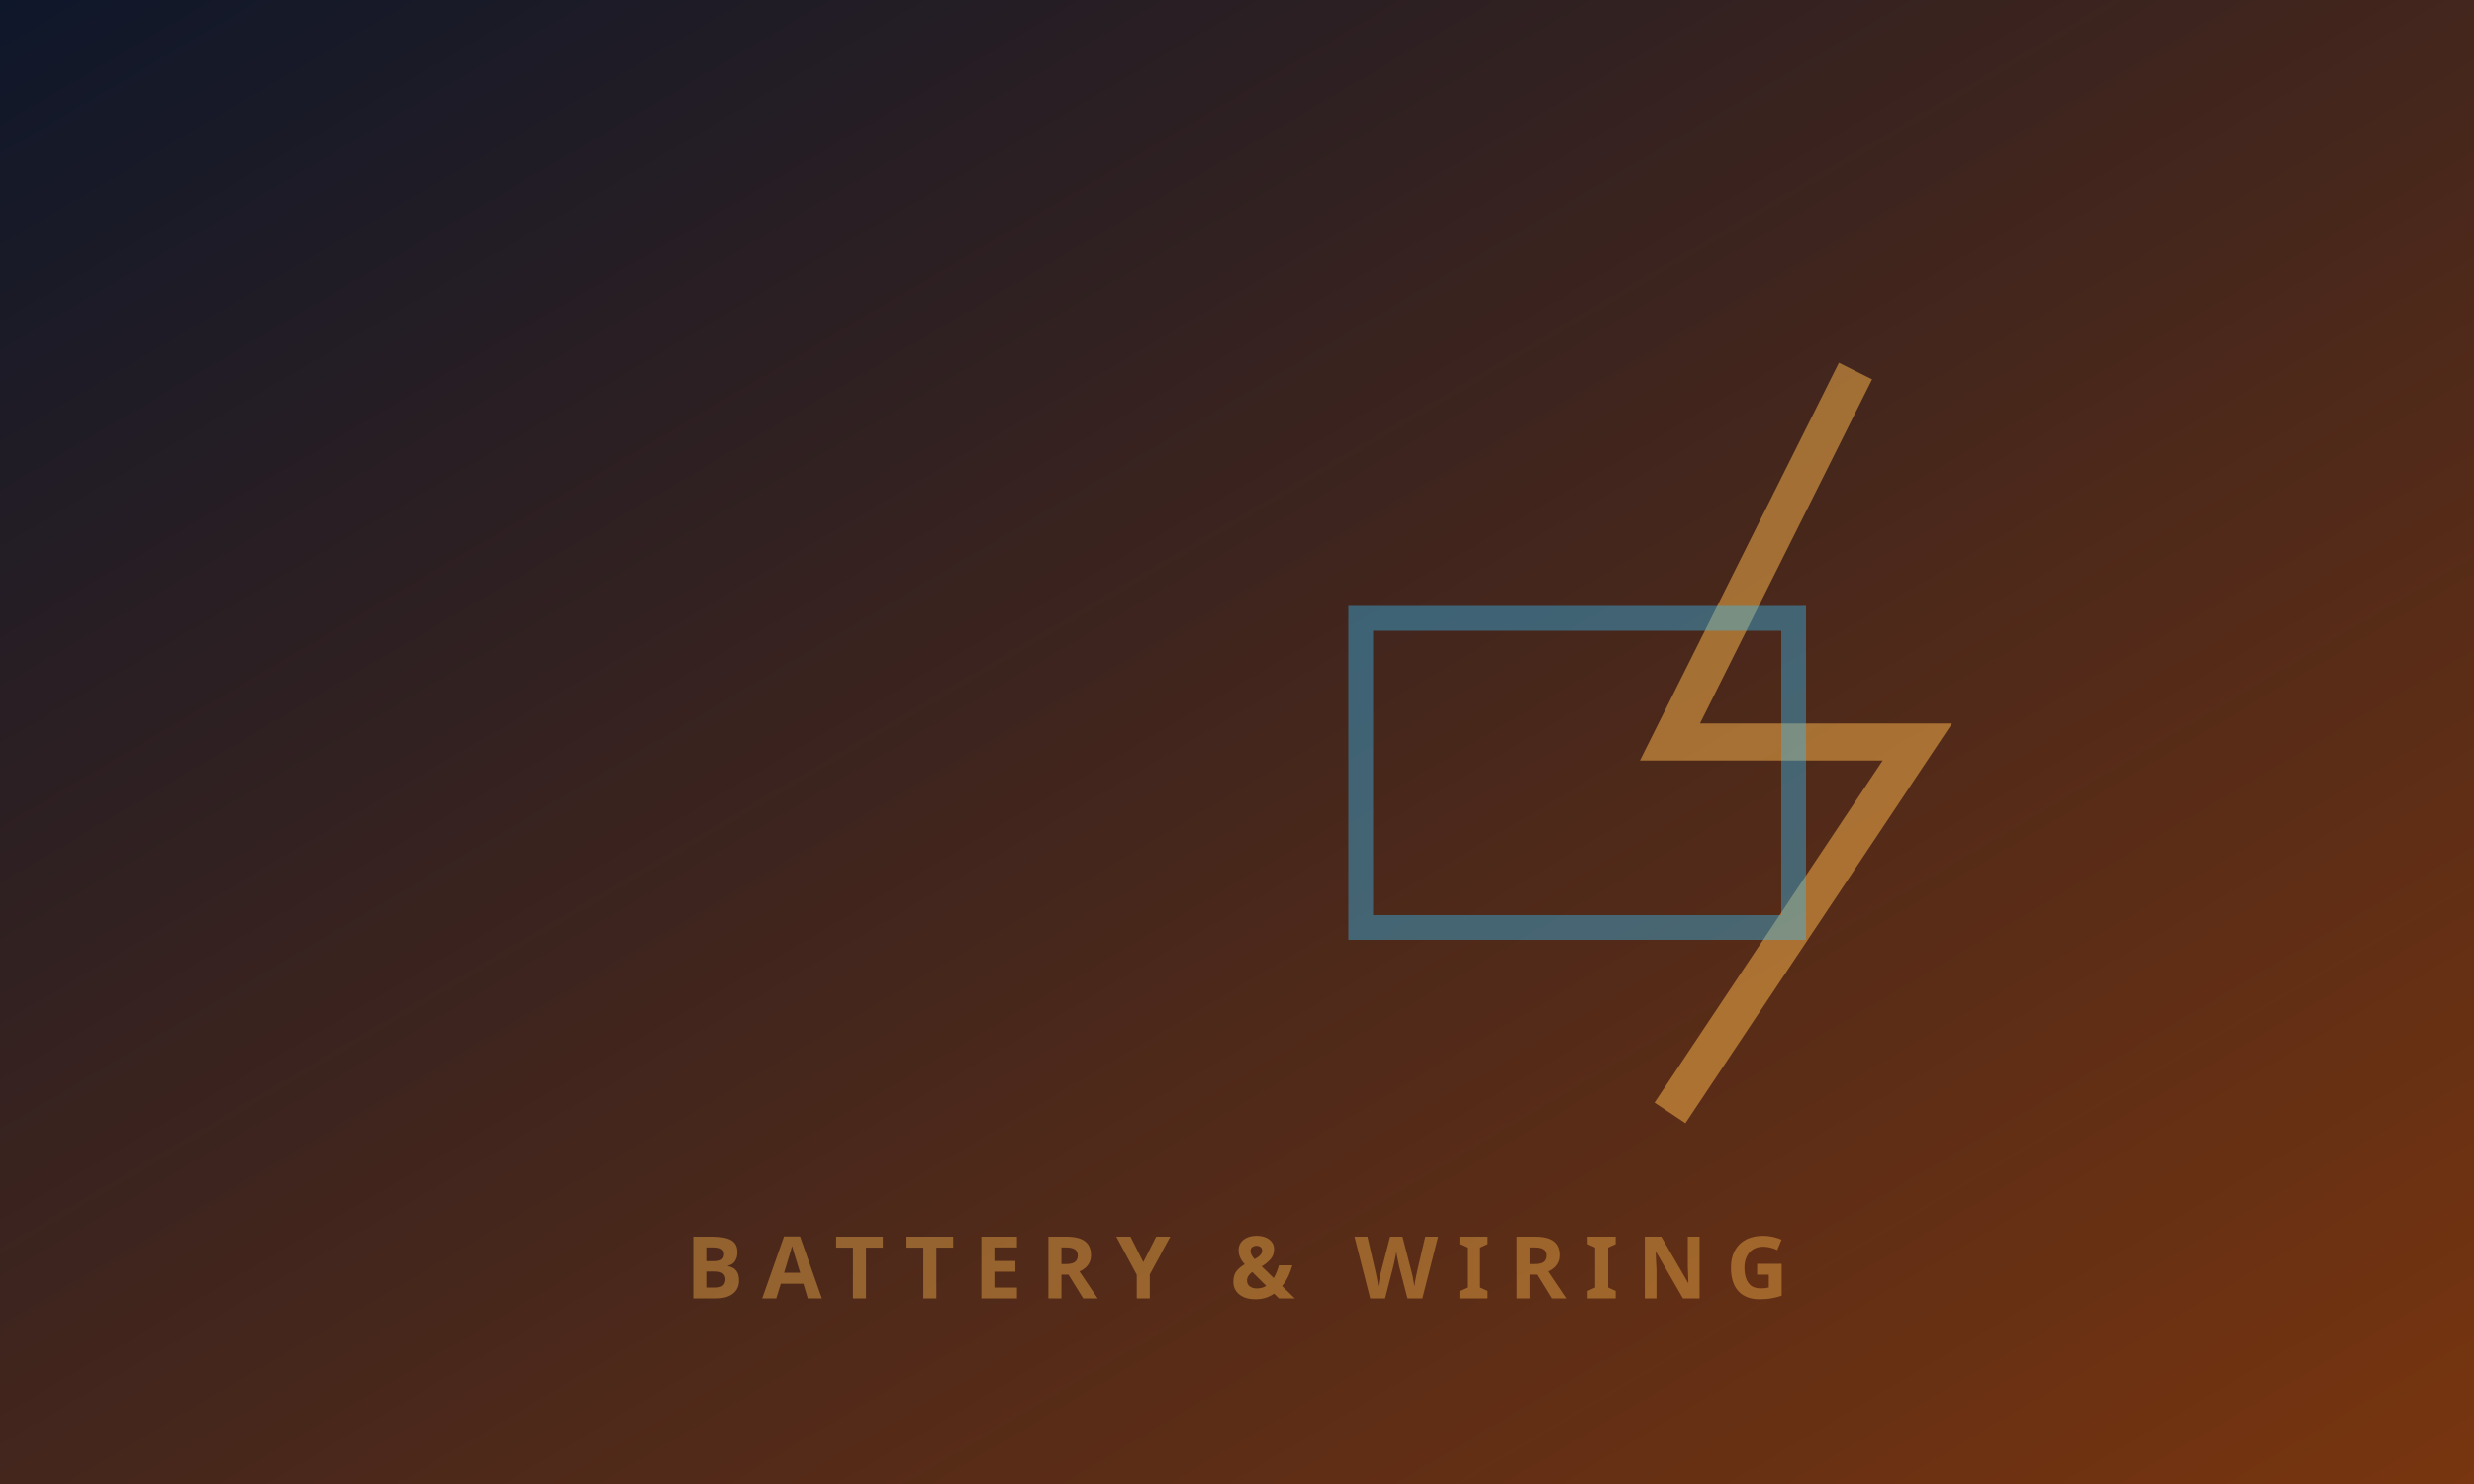
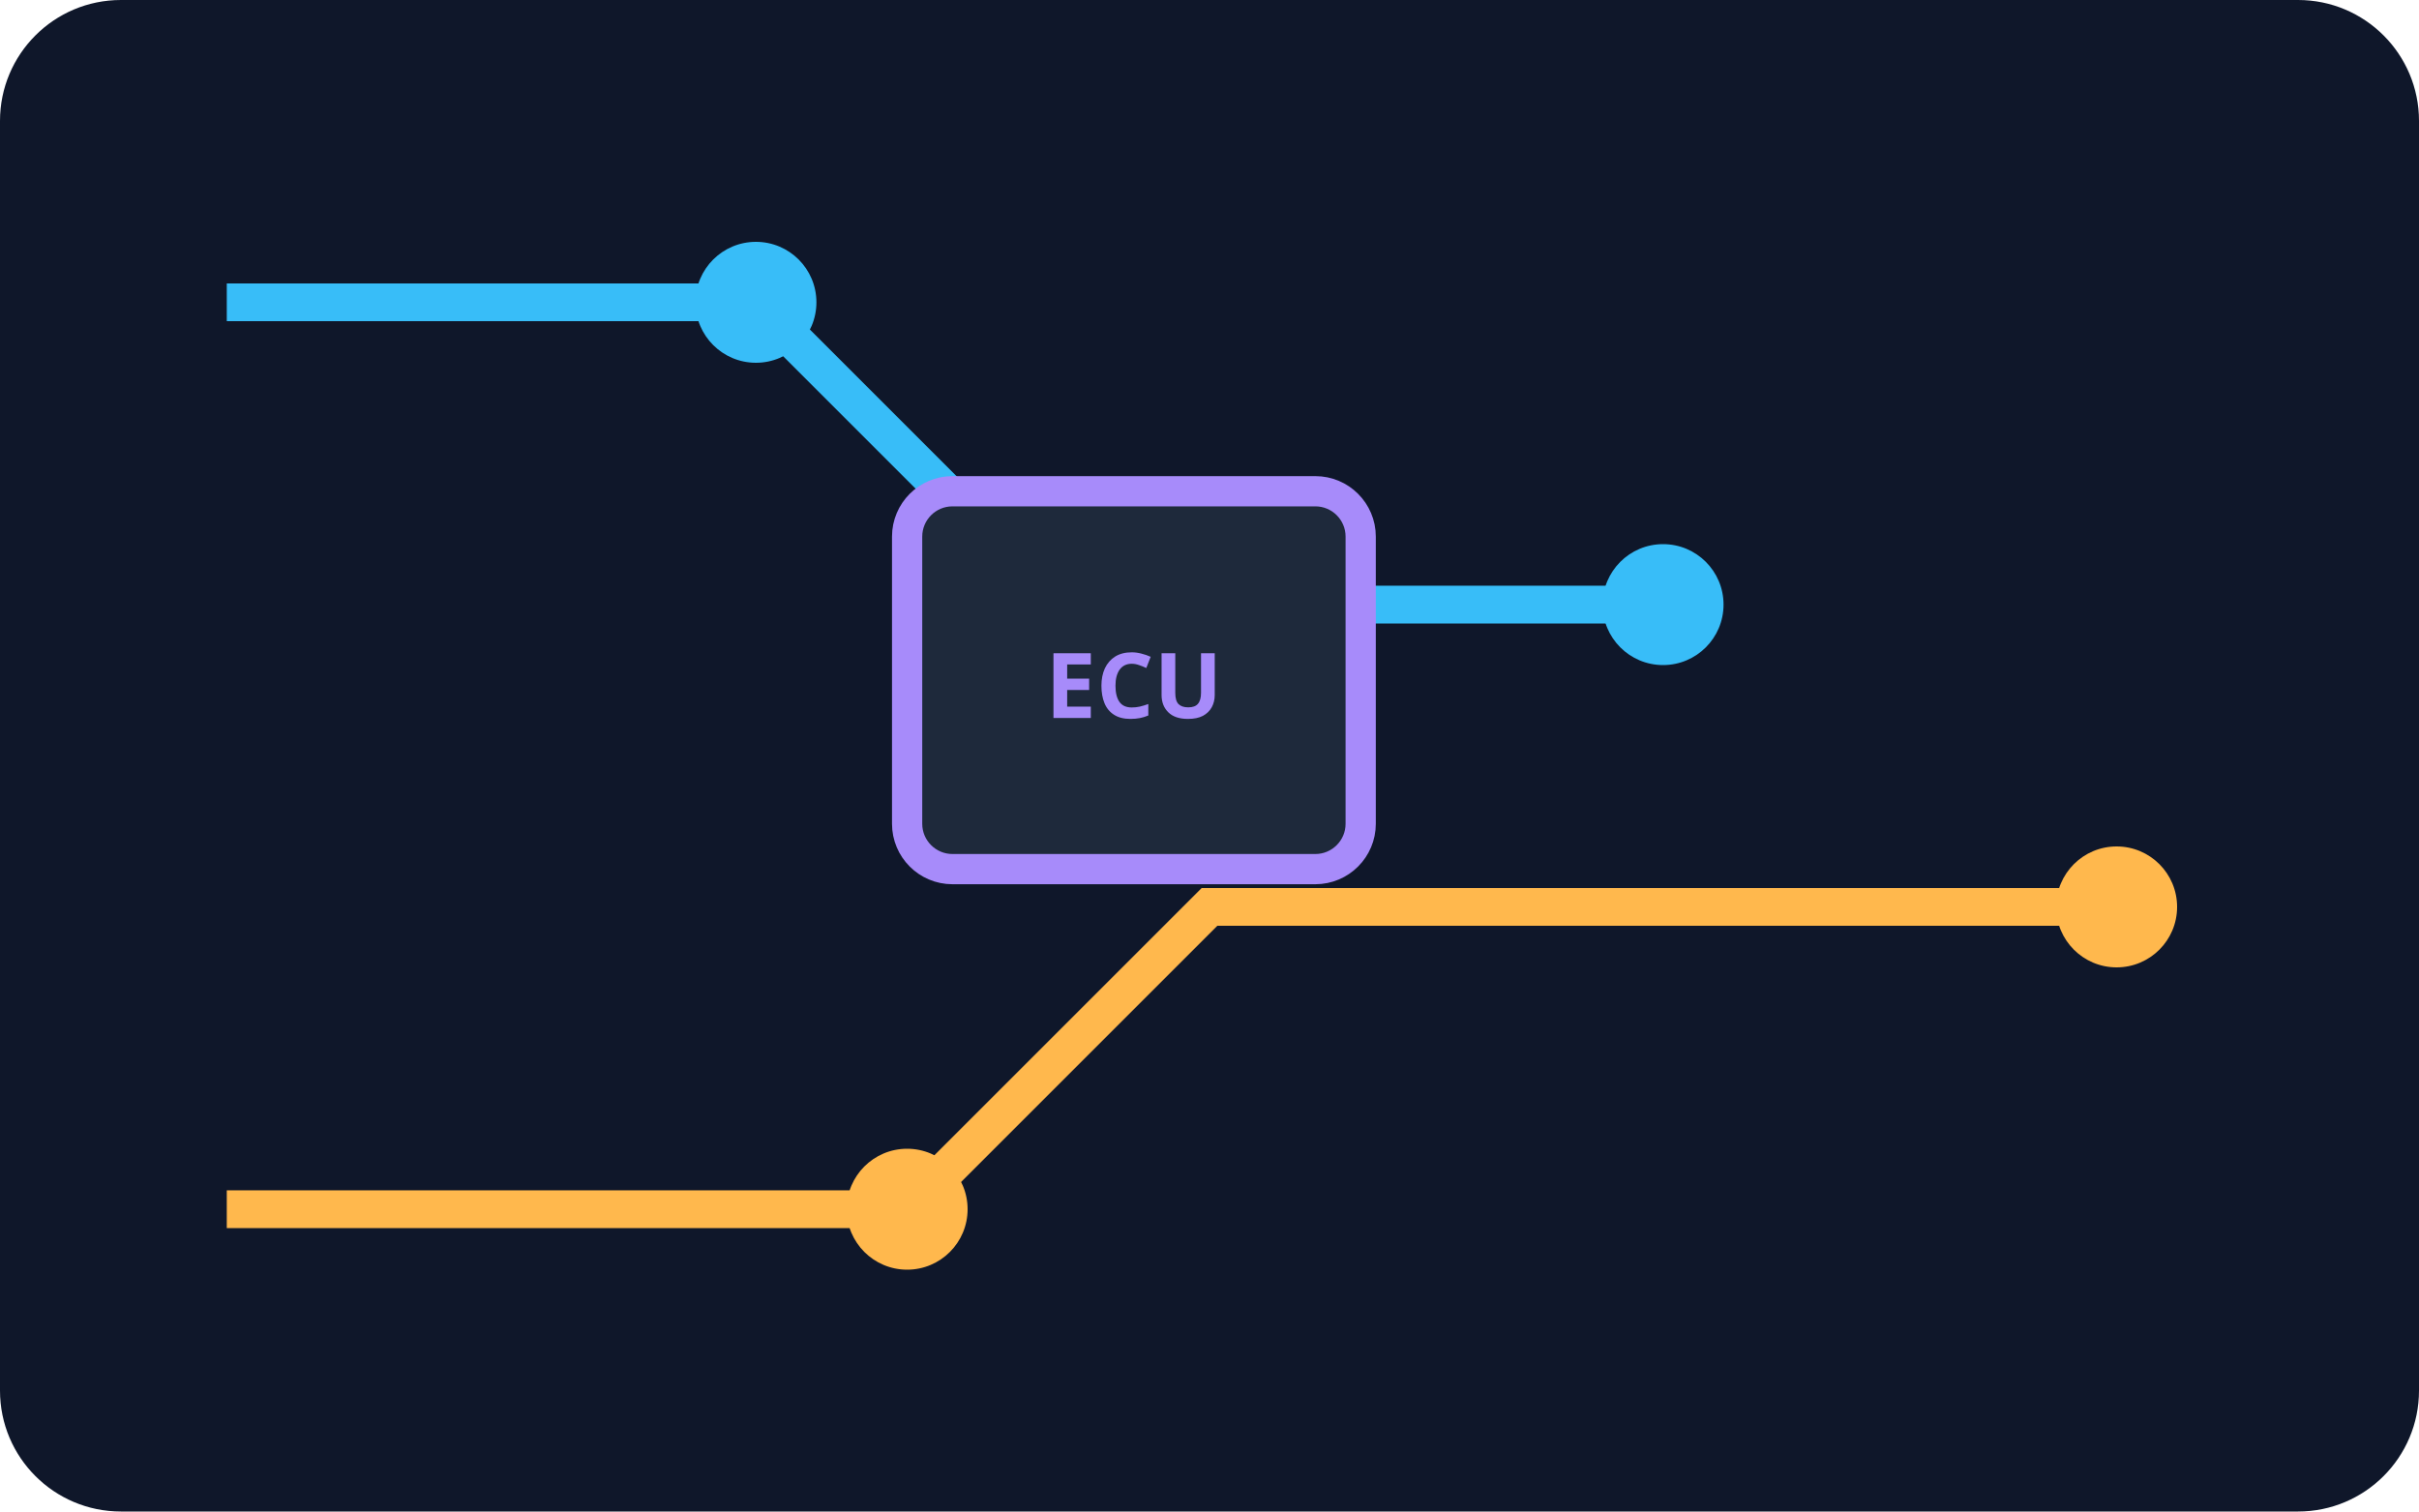
- <svg xmlns="http://www.w3.org/2000/svg" viewBox="0 0 400 240">
-   <defs>
-     <linearGradient id="g4" x1="0" y1="0" x2="1" y2="1">
-       <stop offset="0%" stop-color="#0f172a" />
-       <stop offset="100%" stop-color="#78350f" />
-     </linearGradient>
-   </defs>
-   <rect width="400" height="240" fill="url(#g4)" />
-   <path d="M300 60 L270 120 L310 120 L270 180" stroke="#ffb84d" stroke-width="6" fill="none" opacity="0.5" />
-   <rect x="220" y="100" width="70" height="50" stroke="#38bdf8" stroke-width="4" fill="none" opacity="0.4" />
-   <text x="200" y="210" font-family="sans-serif" font-size="14" font-weight="900" fill="#ffb84d" letter-spacing="3" opacity="0.4" text-anchor="middle">BATTERY &amp; WIRING</text>
+ <svg xmlns="http://www.w3.org/2000/svg" viewBox="0 0 320 200">
+   <rect width="320" height="200" rx="16" fill="#0f172a" />
+   <path d="M30 40 L100 40 L140 80 L220 80" stroke="#38bdf8" stroke-width="5" fill="none" />
+   <path d="M30 160 L120 160 L160 120 L280 120" stroke="#ffb84d" stroke-width="5" fill="none" />
+   <circle cx="100" cy="40" r="8" fill="#38bdf8" />
+   <circle cx="220" cy="80" r="8" fill="#38bdf8" />
+   <circle cx="120" cy="160" r="8" fill="#ffb84d" />
+   <circle cx="280" cy="120" r="8" fill="#ffb84d" />
+   <rect x="120" y="65" width="60" height="50" rx="6" fill="#1e293b" stroke="#a78bfa" stroke-width="4" />
+   <text x="150" y="95" font-family="sans-serif" font-size="12" font-weight="900" fill="#a78bfa" text-anchor="middle">ECU</text>
</svg>
